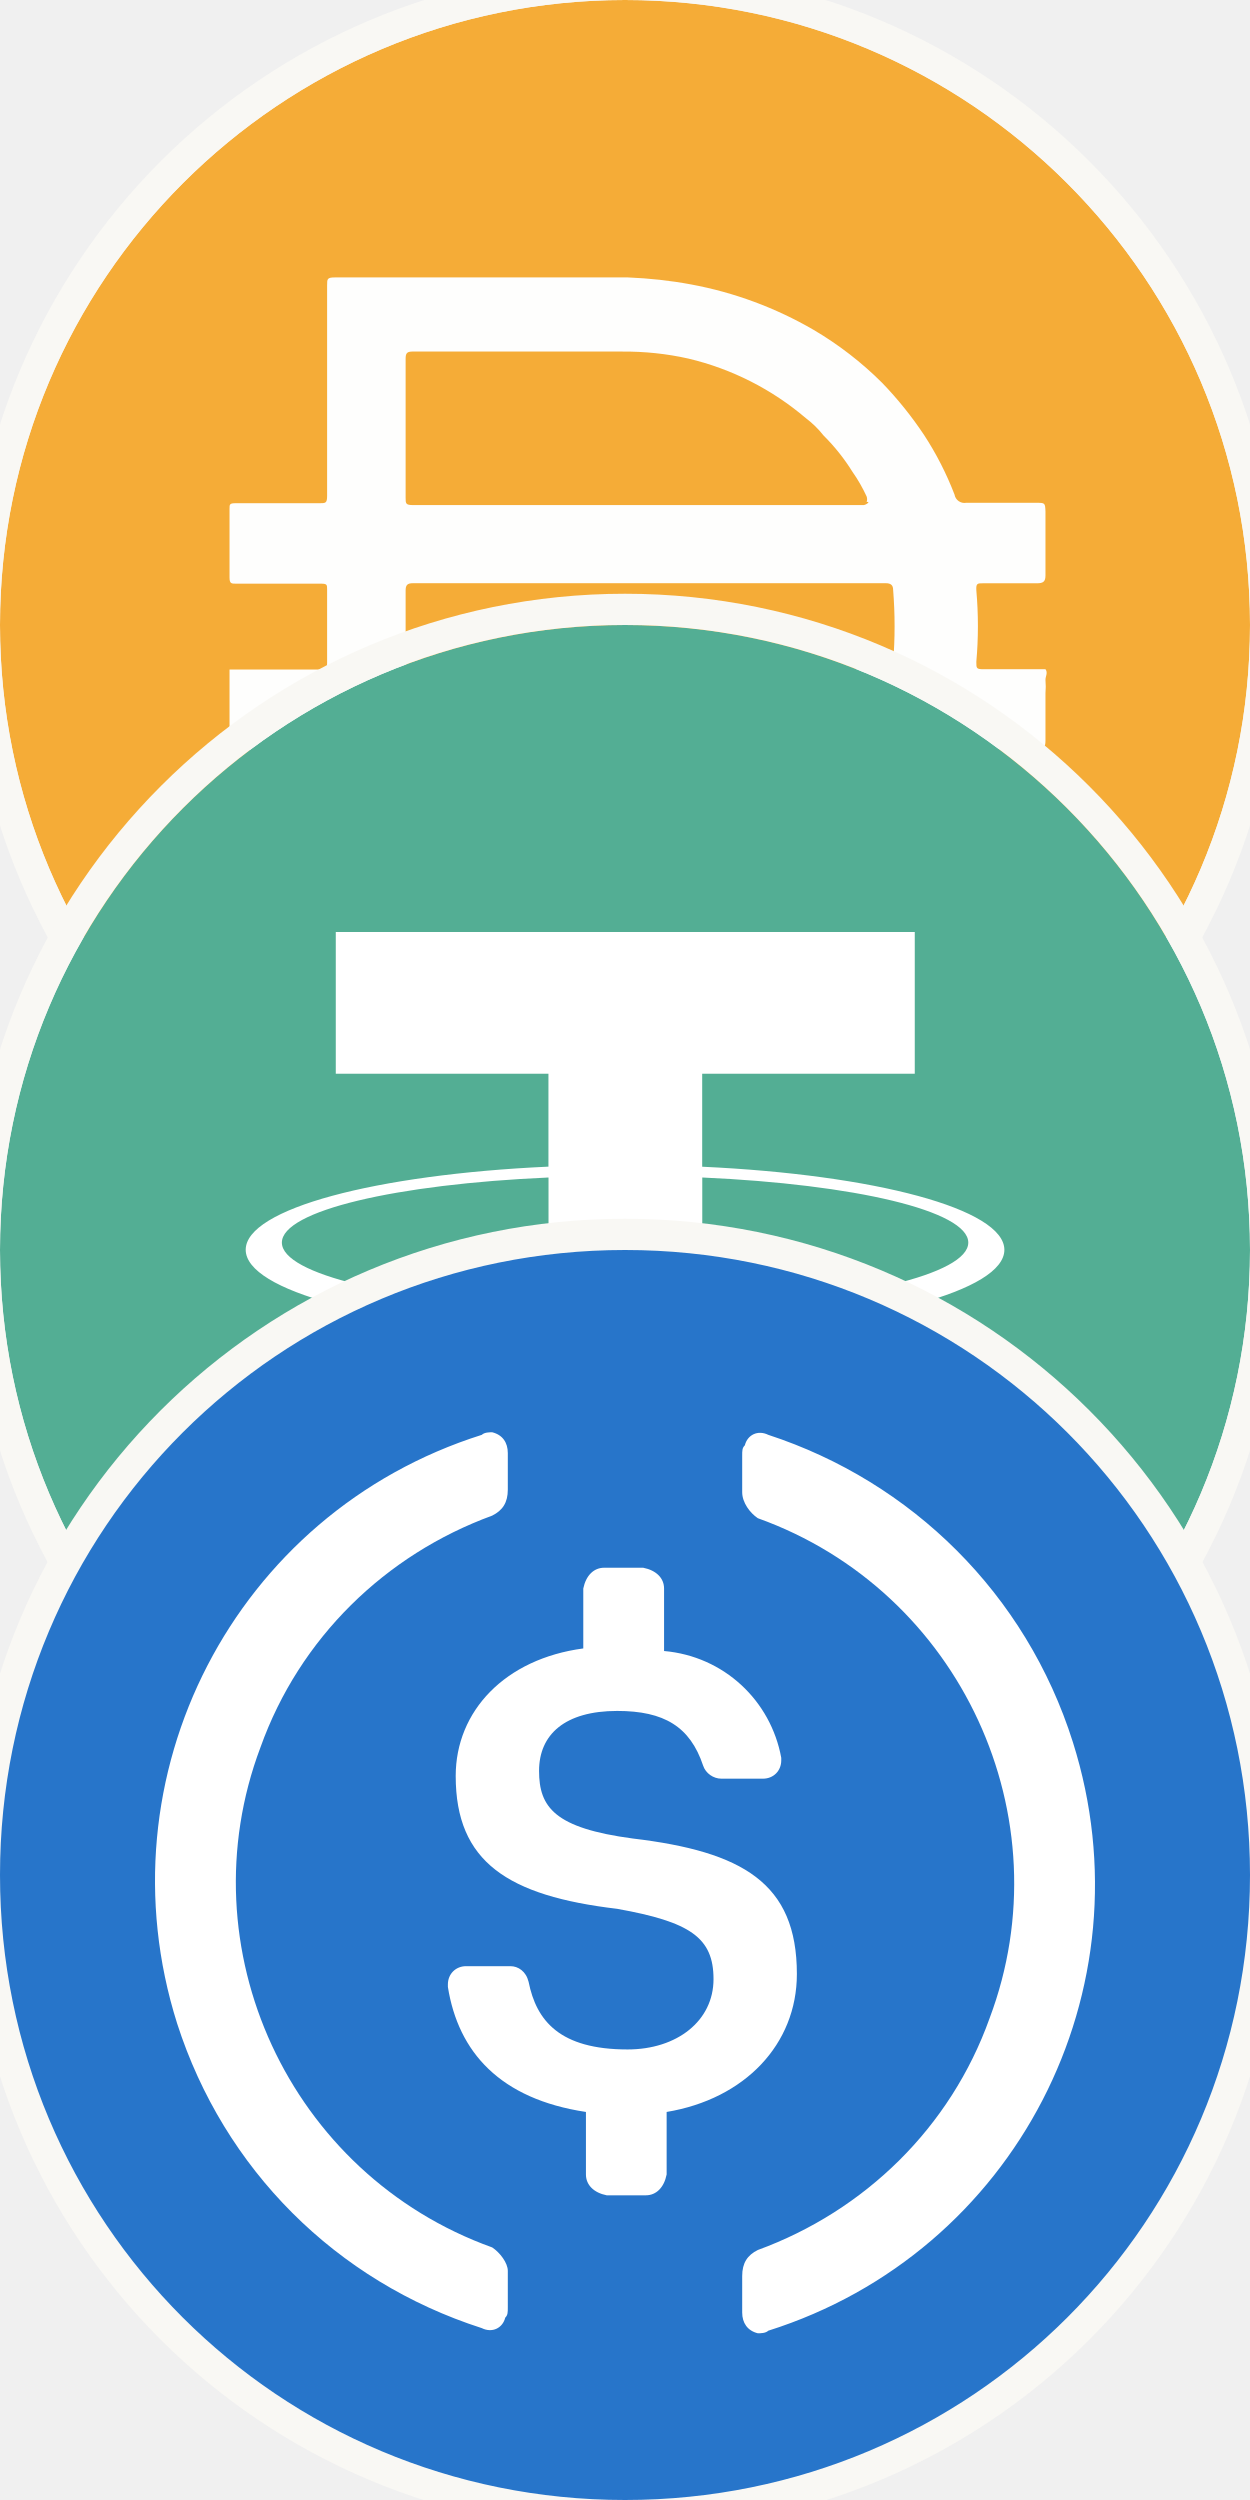
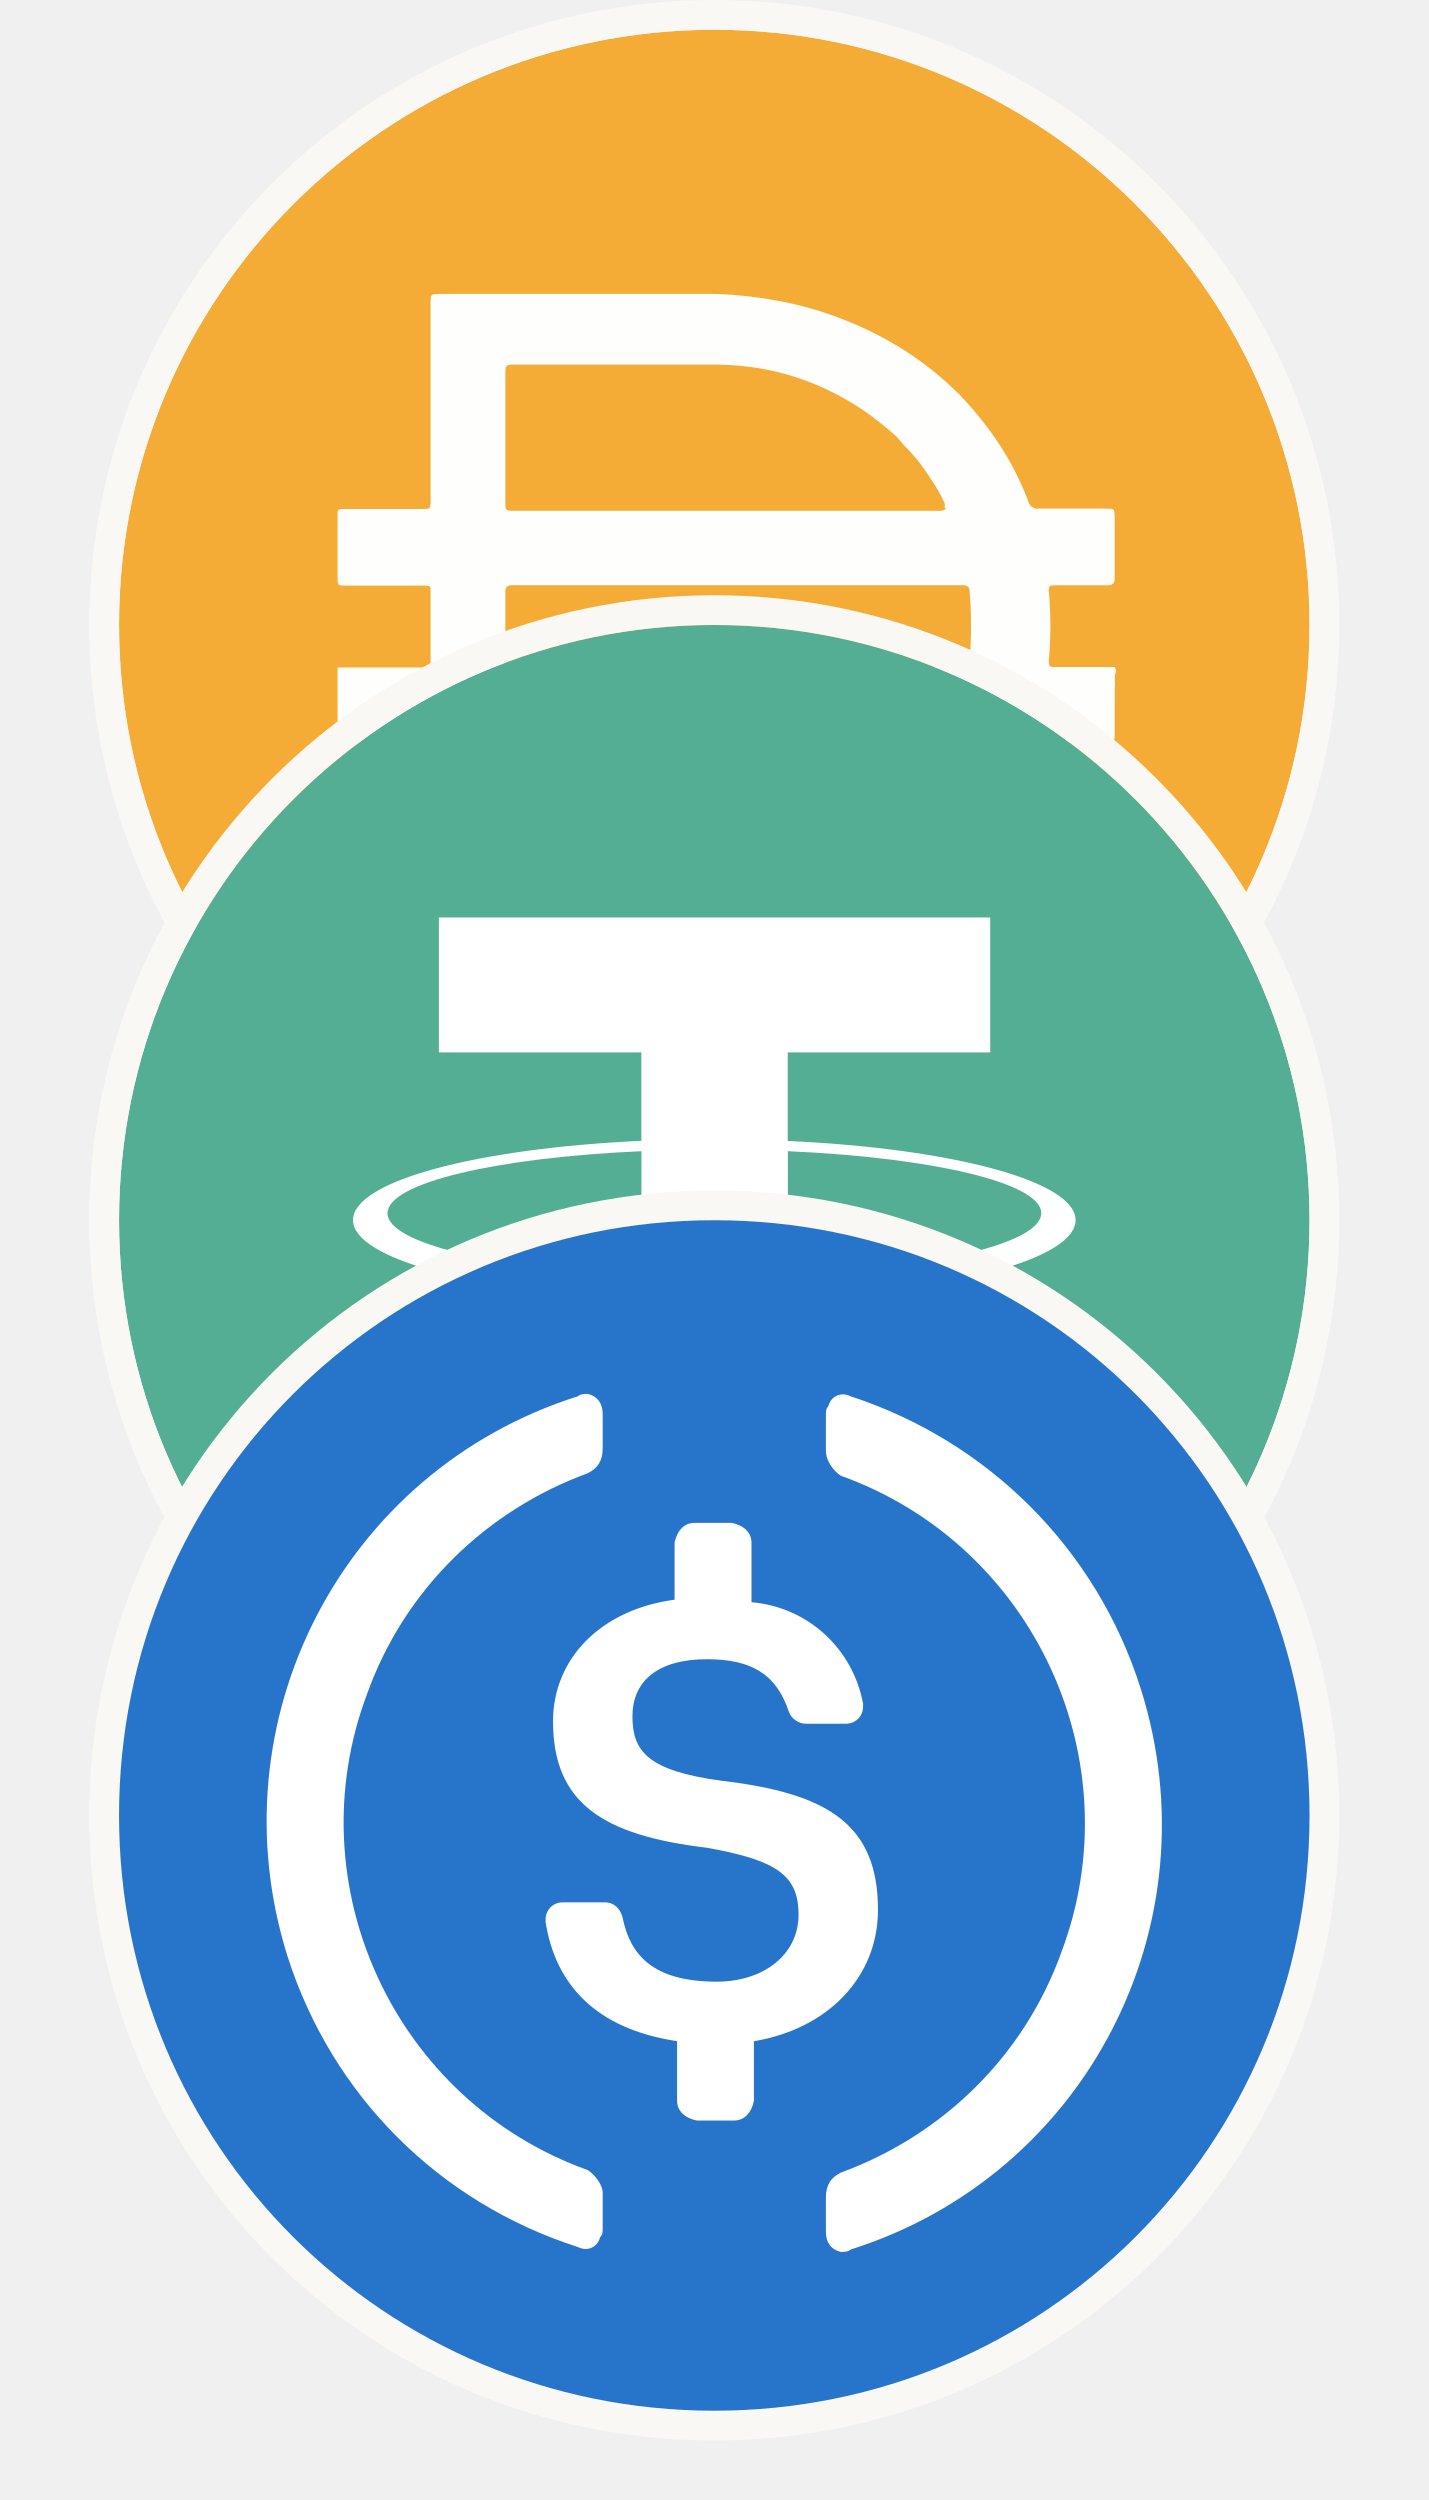
- <svg xmlns="http://www.w3.org/2000/svg" width="16" height="32" viewBox="0 0 16 32" fill="none">
+ <svg xmlns="http://www.w3.org/2000/svg" width="24" height="42" viewBox="0 0 24 42" fill="none">
  <g clip-path="url(#clip0_6225_264297)">
-     <g clip-path="url(#clip1_6225_264297)">
-       <path d="M8 0C12.419 0 16 3.582 16 8C16 12.419 12.419 16 8 16C3.582 16 0 12.418 0 8C0 3.582 3.582 0 8 0Z" fill="#F5AC37" />
-       <path d="M8.292 8.565H11.332C11.397 8.565 11.428 8.565 11.432 8.48C11.457 8.171 11.457 7.86 11.432 7.55C11.432 7.49 11.402 7.465 11.337 7.465H5.287C5.212 7.465 5.192 7.49 5.192 7.56V8.45C5.192 8.565 5.192 8.565 5.312 8.565H8.292ZM11.093 6.425C11.101 6.402 11.101 6.378 11.093 6.355C11.042 6.245 10.982 6.139 10.912 6.04C10.807 5.871 10.683 5.715 10.542 5.575C10.475 5.49 10.398 5.415 10.312 5.35C9.879 4.982 9.365 4.721 8.812 4.59C8.533 4.527 8.248 4.498 7.962 4.5H5.277C5.202 4.5 5.192 4.53 5.192 4.595V6.37C5.192 6.445 5.192 6.465 5.287 6.465H11.057C11.057 6.465 11.107 6.455 11.117 6.425H11.092H11.093ZM11.093 9.605C11.008 9.596 10.922 9.596 10.837 9.605H5.292C5.217 9.605 5.192 9.605 5.192 9.705V11.44C5.192 11.52 5.192 11.54 5.292 11.54H7.852C7.975 11.55 8.097 11.541 8.217 11.515C8.588 11.489 8.954 11.408 9.302 11.275C9.429 11.232 9.551 11.174 9.667 11.105H9.702C10.302 10.793 10.79 10.303 11.097 9.701C11.097 9.701 11.132 9.625 11.093 9.606V9.605ZM4.187 12.44V12.41V11.245V10.85V9.675C4.187 9.61 4.187 9.6 4.108 9.6H3.022C2.962 9.6 2.938 9.6 2.938 9.52V8.57H4.097C4.162 8.57 4.187 8.57 4.187 8.485V7.545C4.187 7.485 4.187 7.471 4.108 7.471H3.022C2.962 7.471 2.938 7.471 2.938 7.391V6.511C2.938 6.456 2.938 6.441 3.017 6.441H4.092C4.167 6.441 4.187 6.441 4.187 6.346V3.651C4.187 3.571 4.187 3.551 4.288 3.551H8.037C8.309 3.562 8.58 3.591 8.847 3.641C9.398 3.743 9.928 3.94 10.412 4.221C10.733 4.41 11.029 4.638 11.292 4.901C11.49 5.106 11.669 5.329 11.827 5.566C11.984 5.806 12.115 6.063 12.218 6.331C12.23 6.401 12.297 6.448 12.367 6.436H13.262C13.377 6.436 13.377 6.436 13.382 6.546V7.366C13.382 7.446 13.352 7.466 13.272 7.466H12.582C12.512 7.466 12.492 7.466 12.497 7.556C12.524 7.861 12.524 8.166 12.497 8.471C12.497 8.556 12.497 8.566 12.592 8.566H13.382C13.416 8.611 13.382 8.656 13.382 8.701C13.387 8.759 13.387 8.818 13.382 8.876V9.481C13.382 9.566 13.357 9.591 13.281 9.591H12.336C12.271 9.579 12.207 9.621 12.191 9.686C11.966 10.271 11.606 10.796 11.141 11.216C10.971 11.369 10.793 11.513 10.606 11.646C10.406 11.761 10.211 11.881 10.006 11.976C9.629 12.146 9.233 12.271 8.826 12.351C8.44 12.42 8.049 12.451 7.656 12.446H4.186V12.441L4.187 12.44Z" fill="#FEFEFD" />
+     <path d="M12 0.5C17.523 0.5 22 4.978 22 10.5C22 16.023 17.523 20.5 12 20.5C6.478 20.5 2 16.023 2 10.5C2 4.978 6.478 0.5 12 0.5Z" fill="#F5AC37" />
+     <path d="M12.365 11.206H16.165C16.246 11.206 16.284 11.206 16.29 11.1C16.321 10.713 16.321 10.325 16.29 9.938C16.29 9.862 16.253 9.831 16.171 9.831H8.609C8.515 9.831 8.49 9.862 8.49 9.95V11.063C8.49 11.206 8.49 11.206 8.64 11.206H12.365V11.206ZM15.866 8.531C15.877 8.503 15.877 8.472 15.866 8.444C15.802 8.306 15.727 8.174 15.64 8.05C15.508 7.839 15.354 7.644 15.177 7.469C15.094 7.363 14.998 7.268 14.89 7.188C14.349 6.727 13.706 6.401 13.015 6.238C12.666 6.159 12.309 6.122 11.952 6.125H8.596C8.502 6.125 8.49 6.162 8.49 6.244V8.462C8.49 8.556 8.49 8.581 8.609 8.581H15.821C15.821 8.581 15.883 8.569 15.896 8.531H15.865H15.866ZM15.866 12.506C15.76 12.495 15.652 12.495 15.546 12.506H8.615C8.522 12.506 8.49 12.506 8.49 12.631V14.8C8.49 14.9 8.49 14.925 8.615 14.925H11.815C11.968 14.937 12.121 14.926 12.271 14.894C12.736 14.861 13.192 14.76 13.628 14.594C13.786 14.539 13.939 14.468 14.084 14.382H14.127C14.878 13.992 15.487 13.379 15.871 12.626C15.871 12.626 15.915 12.532 15.866 12.507V12.506ZM7.234 16.05V16.013V14.556V14.063V12.594C7.234 12.512 7.234 12.5 7.134 12.5H5.778C5.703 12.5 5.672 12.5 5.672 12.4V11.213H7.122C7.203 11.213 7.234 11.213 7.234 11.107V9.932C7.234 9.857 7.234 9.838 7.134 9.838H5.778C5.703 9.838 5.672 9.838 5.672 9.738V8.638C5.672 8.57 5.672 8.551 5.772 8.551H7.115C7.209 8.551 7.234 8.551 7.234 8.432V5.064C7.234 4.964 7.234 4.938 7.359 4.938H12.047C12.387 4.952 12.725 4.989 13.059 5.051C13.748 5.178 14.41 5.424 15.015 5.776C15.417 6.012 15.786 6.297 16.115 6.626C16.363 6.883 16.586 7.161 16.784 7.457C16.98 7.757 17.144 8.078 17.272 8.413C17.288 8.501 17.372 8.56 17.459 8.545H18.578C18.721 8.545 18.721 8.545 18.727 8.683V9.708C18.727 9.808 18.69 9.833 18.59 9.833H17.727C17.64 9.833 17.614 9.833 17.621 9.945C17.655 10.326 17.655 10.708 17.621 11.089C17.621 11.195 17.621 11.207 17.74 11.207H18.727C18.771 11.264 18.727 11.32 18.727 11.377C18.733 11.449 18.733 11.523 18.727 11.595V12.351C18.727 12.458 18.696 12.489 18.602 12.489H17.421C17.338 12.473 17.258 12.526 17.239 12.608C16.958 13.339 16.508 13.995 15.927 14.52C15.714 14.712 15.491 14.892 15.258 15.058C15.008 15.202 14.764 15.352 14.508 15.47C14.036 15.683 13.541 15.839 13.033 15.939C12.55 16.025 12.061 16.064 11.57 16.058H7.232V16.051L7.234 16.05Z" fill="#FEFEFD" />
+   </g>
+   <rect x="1.75" y="0.25" width="20.5" height="20.5" rx="10.25" stroke="#F9F8F4" stroke-width="0.5" />
+   <g clip-path="url(#clip1_6225_264297)">
+     <g clip-path="url(#clip2_6225_264297)">
+       <path d="M12 10.5C17.523 10.5 22 14.977 22 20.5C22 26.023 17.522 30.5 12 30.5C6.478 30.5 2 26.024 2 20.5C2 14.976 6.477 10.5 12 10.5Z" fill="#53AE94" />
+       <path d="M13.234 19.167V17.68H16.636V15.413H7.373V17.68H10.775V19.166C8.01 19.293 5.931 19.841 5.931 20.497C5.931 21.153 8.011 21.7 10.775 21.828V26.593H13.235V21.828C15.995 21.7 18.07 21.153 18.07 20.498C18.07 19.842 15.995 19.295 13.235 19.168M13.235 21.424V21.423C13.166 21.427 12.809 21.449 12.015 21.449C11.38 21.449 10.934 21.431 10.776 21.422V21.424C8.334 21.316 6.51 20.891 6.51 20.382C6.51 19.873 8.334 19.448 10.776 19.34V21.001C10.936 21.012 11.394 21.039 12.026 21.039C12.784 21.039 13.166 21.007 13.236 21.001V19.34C15.674 19.448 17.493 19.874 17.493 20.381C17.493 20.889 15.673 21.314 13.236 21.423" fill="white" />
    </g>
-     <rect x="-0.2" y="-0.2" width="16.4" height="16.4" rx="8.2" stroke="#F9F8F4" stroke-width="0.4" />
-     <g clip-path="url(#clip2_6225_264297)">
-       <g clip-path="url(#clip3_6225_264297)">
-         <path d="M8 8C12.418 8 16 11.582 16 16C16 20.418 12.418 24 8 24C3.582 24 0 20.419 0 16C0 11.581 3.581 8 8 8Z" fill="#53AE94" />
-         <path d="M8.988 14.934V13.744H11.709V11.93H4.298V13.744H7.02V14.933C4.808 15.034 3.145 15.473 3.145 15.997C3.145 16.522 4.809 16.96 7.02 17.062V20.874H8.988V17.062C11.196 16.96 12.856 16.522 12.856 15.998C12.856 15.474 11.196 15.036 8.988 14.934M8.988 16.739V16.738C8.933 16.742 8.647 16.759 8.012 16.759C7.504 16.759 7.147 16.744 7.021 16.738V16.739C5.067 16.653 3.608 16.313 3.608 15.905C3.608 15.498 5.067 15.158 7.021 15.072V16.401C7.149 16.409 7.515 16.431 8.021 16.431C8.627 16.431 8.933 16.406 8.989 16.401V15.072C10.939 15.159 12.394 15.499 12.394 15.905C12.394 16.311 10.938 16.651 8.989 16.738" fill="white" />
-       </g>
-     </g>
-     <rect x="-0.2" y="7.8" width="16.4" height="16.4" rx="8.2" stroke="#F9F8F4" stroke-width="0.4" />
-     <path d="M8 32.2C12.544 32.2 16.2 28.544 16.2 24C16.2 19.456 12.544 15.8 8 15.8C3.456 15.8 -0.2 19.456 -0.2 24C-0.2 28.544 3.456 32.2 8 32.2Z" fill="#2775CA" stroke="#F9F8F4" stroke-width="0.4" />
-     <path d="M10.2 25.267C10.2 24.1 9.5 23.7 8.1 23.533C7.1 23.4 6.9 23.133 6.9 22.667C6.9 22.2 7.233 21.9 7.9 21.9C8.5 21.9 8.833 22.1 9 22.6C9.033 22.7 9.133 22.767 9.233 22.767H9.766C9.9 22.767 10 22.667 10 22.533V22.5C9.866 21.767 9.266 21.2 8.5 21.133V20.333C8.5 20.2 8.4 20.1 8.233 20.067H7.733C7.6 20.067 7.5 20.167 7.466 20.333V21.1C6.466 21.233 5.833 21.9 5.833 22.733C5.833 23.833 6.5 24.267 7.9 24.433C8.833 24.6 9.133 24.8 9.133 25.333C9.133 25.867 8.666 26.233 8.033 26.233C7.166 26.233 6.866 25.867 6.766 25.367C6.733 25.233 6.633 25.167 6.533 25.167H5.966C5.833 25.167 5.733 25.267 5.733 25.4V25.433C5.866 26.267 6.4 26.867 7.5 27.033V27.833C7.5 27.967 7.6 28.067 7.766 28.1H8.266C8.4 28.1 8.5 28 8.533 27.833V27.033C9.533 26.867 10.2 26.167 10.2 25.267V25.267Z" fill="white" />
-     <path d="M6.3 28.767C3.7 27.833 2.367 24.933 3.334 22.366C3.834 20.966 4.934 19.9 6.3 19.4C6.434 19.333 6.5 19.233 6.5 19.067V18.6C6.5 18.466 6.434 18.366 6.3 18.333C6.267 18.333 6.2 18.333 6.167 18.366C3 19.366 1.267 22.733 2.267 25.9C2.867 27.767 4.3 29.2 6.167 29.8C6.3 29.866 6.434 29.8 6.467 29.666C6.5 29.633 6.5 29.6 6.5 29.533V29.067C6.5 28.966 6.4 28.833 6.3 28.767ZM9.834 18.366C9.7 18.3 9.567 18.366 9.534 18.5C9.5 18.533 9.5 18.567 9.5 18.633V19.1C9.5 19.233 9.6 19.366 9.7 19.433C12.3 20.366 13.633 23.267 12.667 25.833C12.167 27.233 11.067 28.3 9.7 28.8C9.567 28.866 9.5 28.966 9.5 29.133V29.6C9.5 29.733 9.567 29.833 9.7 29.866C9.734 29.866 9.8 29.866 9.834 29.833C13 28.833 14.733 25.466 13.733 22.3C13.133 20.4 11.667 18.966 9.834 18.366V18.366Z" fill="white" />
  </g>
+   <rect x="1.75" y="10.25" width="20.5" height="20.5" rx="10.25" stroke="#F9F8F4" stroke-width="0.5" />
+   <path d="M12 40.75C17.68 40.75 22.25 36.18 22.25 30.5C22.25 24.82 17.68 20.25 12 20.25C6.32 20.25 1.75 24.82 1.75 30.5C1.75 36.18 6.32 40.75 12 40.75Z" fill="#2775CA" stroke="#F9F8F4" stroke-width="0.5" />
+   <path d="M14.75 32.084C14.75 30.625 13.875 30.125 12.125 29.917C10.875 29.75 10.625 29.417 10.625 28.834C10.625 28.25 11.041 27.875 11.875 27.875C12.625 27.875 13.041 28.125 13.25 28.75C13.291 28.875 13.416 28.959 13.541 28.959H14.208C14.375 28.959 14.5 28.834 14.5 28.667V28.625C14.333 27.709 13.583 27 12.625 26.917V25.917C12.625 25.75 12.5 25.625 12.291 25.584H11.666C11.5 25.584 11.375 25.709 11.333 25.917V26.875C10.083 27.042 9.291 27.875 9.291 28.917C9.291 30.292 10.125 30.834 11.875 31.042C13.041 31.25 13.416 31.5 13.416 32.167C13.416 32.834 12.833 33.292 12.041 33.292C10.958 33.292 10.583 32.834 10.458 32.209C10.416 32.042 10.291 31.959 10.166 31.959H9.458C9.291 31.959 9.166 32.084 9.166 32.25V32.292C9.333 33.334 10 34.084 11.375 34.292V35.292C11.375 35.459 11.5 35.584 11.708 35.625H12.333C12.5 35.625 12.625 35.5 12.666 35.292V34.292C13.916 34.084 14.75 33.209 14.75 32.084V32.084Z" fill="white" />
+   <path d="M9.875 36.458C6.625 35.292 4.958 31.667 6.167 28.458C6.792 26.708 8.167 25.375 9.875 24.75C10.041 24.667 10.125 24.542 10.125 24.333V23.75C10.125 23.583 10.041 23.458 9.875 23.417C9.833 23.417 9.75 23.417 9.708 23.458C5.75 24.708 3.583 28.917 4.833 32.875C5.583 35.208 7.375 37 9.708 37.75C9.875 37.833 10.041 37.75 10.083 37.583C10.125 37.542 10.125 37.5 10.125 37.417V36.833C10.125 36.708 10 36.542 9.875 36.458ZM14.291 23.458C14.125 23.375 13.958 23.458 13.916 23.625C13.875 23.667 13.875 23.708 13.875 23.792V24.375C13.875 24.542 14 24.708 14.125 24.792C17.375 25.958 19.041 29.583 17.833 32.792C17.208 34.542 15.833 35.875 14.125 36.5C13.958 36.583 13.875 36.708 13.875 36.917V37.5C13.875 37.667 13.958 37.792 14.125 37.833C14.166 37.833 14.25 37.833 14.291 37.792C18.25 36.542 20.416 32.333 19.166 28.375C18.416 26 16.583 24.208 14.291 23.458V23.458Z" fill="white" />
  <defs>
    <clipPath id="clip0_6225_264297">
-       <rect width="16" height="32" fill="white" />
+       <rect x="2" y="0.5" width="20" height="20" rx="10" fill="white" />
    </clipPath>
    <clipPath id="clip1_6225_264297">
-       <rect width="16" height="16" rx="8" fill="white" />
+       <rect x="2" y="10.5" width="20" height="20" rx="10" fill="white" />
    </clipPath>
    <clipPath id="clip2_6225_264297">
-       <rect y="8" width="16" height="16" rx="8" fill="white" />
-     </clipPath>
-     <clipPath id="clip3_6225_264297">
-       <rect width="16" height="16" fill="white" transform="translate(0 8)" />
+       <rect width="20" height="20" fill="white" transform="translate(2 10.5)" />
    </clipPath>
  </defs>
</svg>
